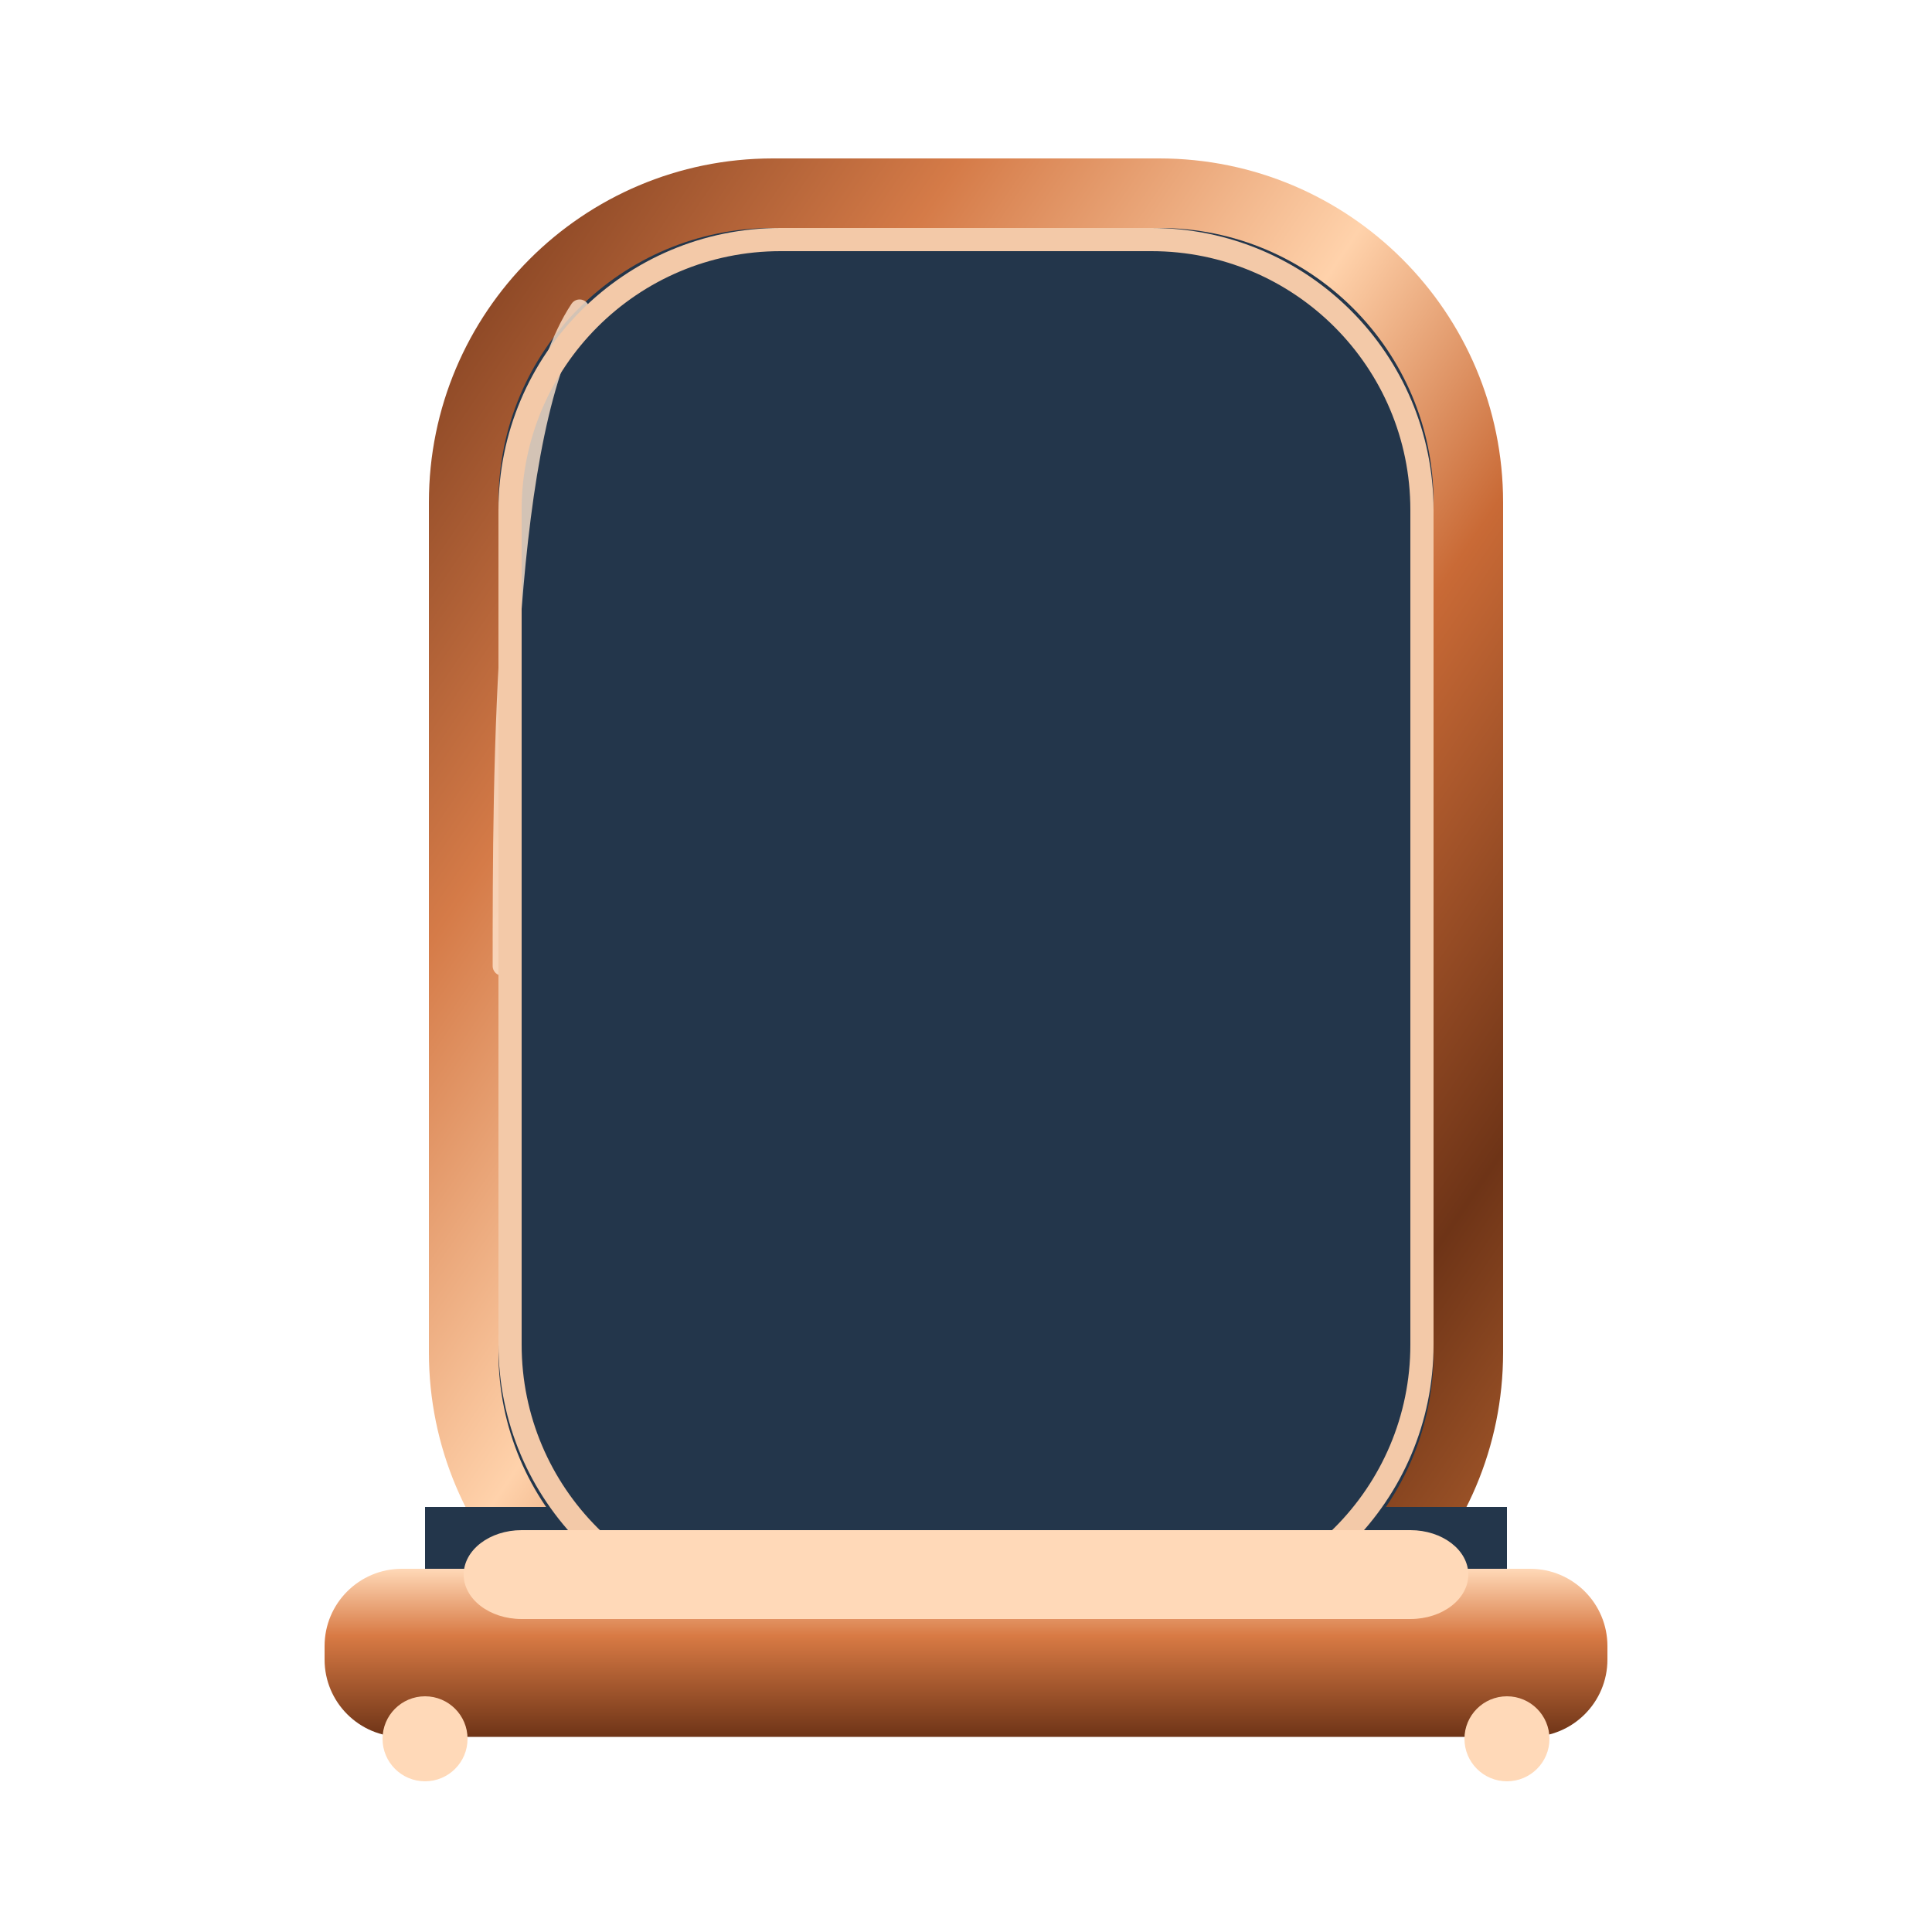
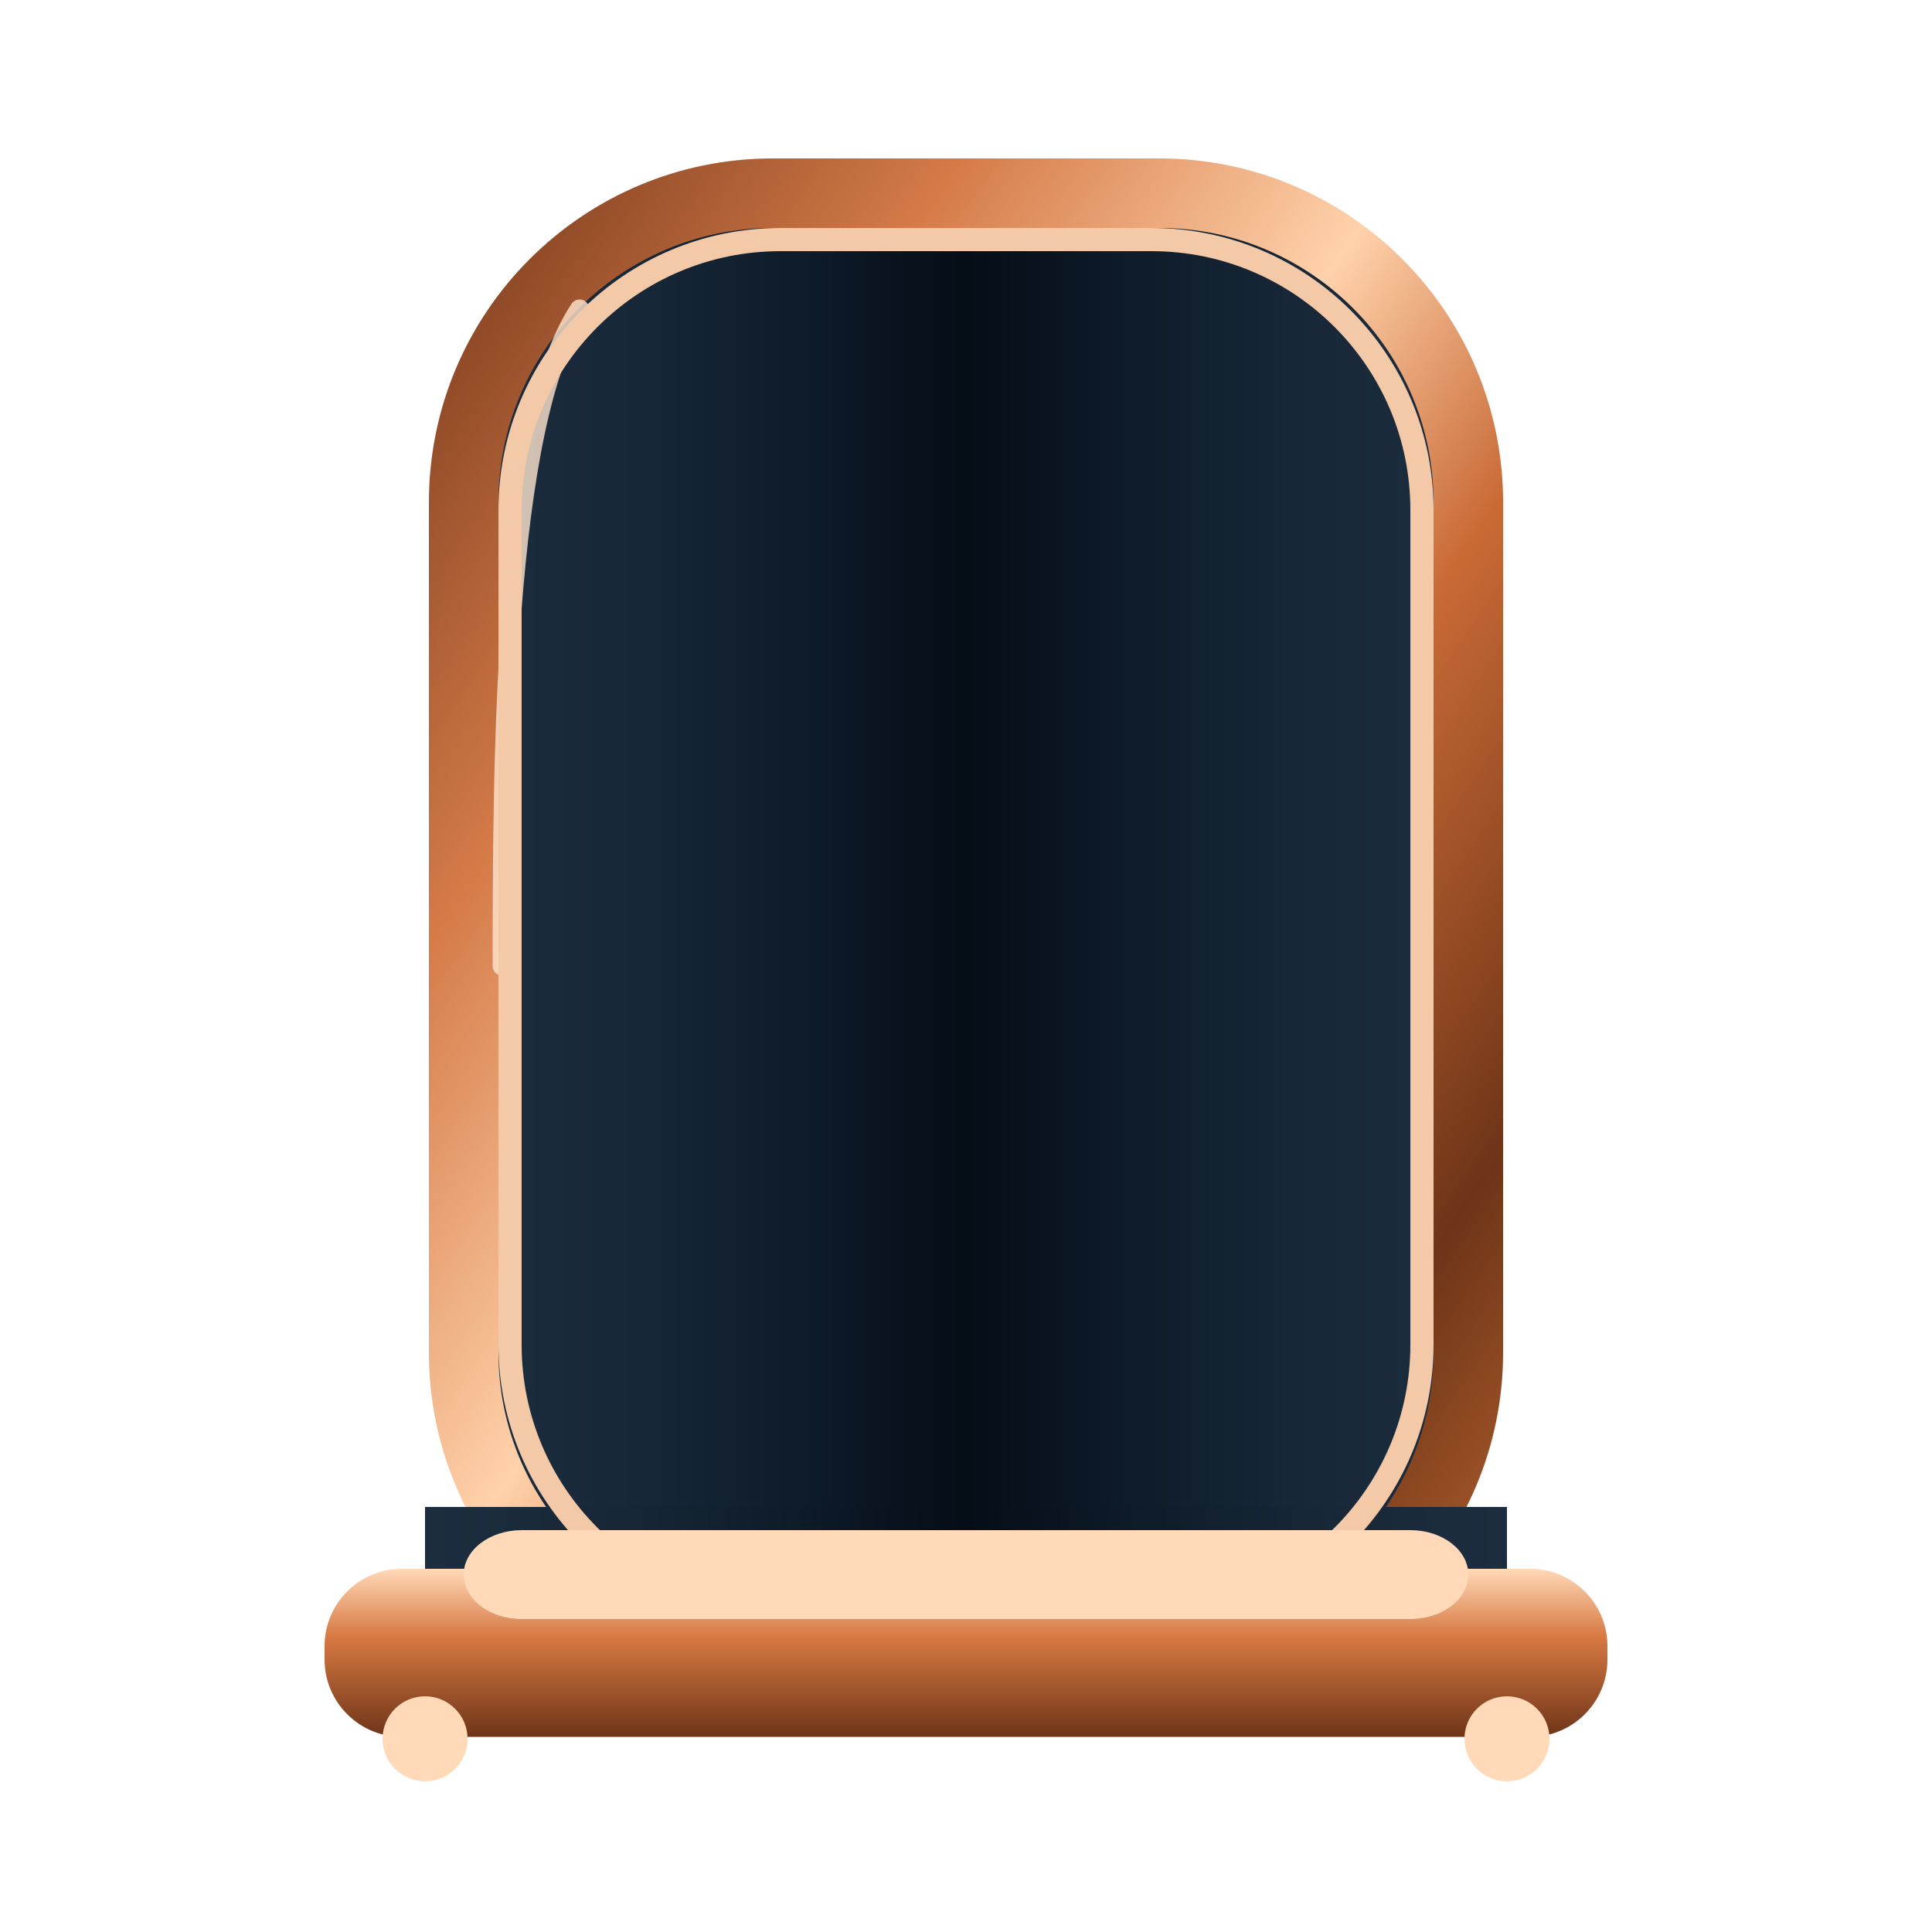
<svg xmlns="http://www.w3.org/2000/svg" viewBox="0 0 100 100" fill="none">
  <defs>
    <linearGradient id="kilo-rim" x1="0%" y1="0%" x2="100%" y2="100%">
      <stop offset="0%" stop-color="#7a3b1d" />
      <stop offset="24%" stop-color="#d57b48" />
      <stop offset="46%" stop-color="#ffd2ab" />
      <stop offset="62%" stop-color="#c96a36" />
      <stop offset="84%" stop-color="#6e3417" />
      <stop offset="100%" stop-color="#b1612f" />
    </linearGradient>
    <linearGradient id="kilo-bar" x1="0%" y1="0%" x2="0%" y2="100%">
      <stop offset="0%" stop-color="#ffd9b8" />
      <stop offset="40%" stop-color="#d87a44" />
      <stop offset="100%" stop-color="#6e3417" />
    </linearGradient>
+     <linearGradient id="kilo-body" x1="0%" y1="0%" x2="100%" y2="0%">
+       <stop offset="0%" stop-color="#1c2d3f" />
+       <stop offset="18%" stop-color="#172737" />
+       <stop offset="34%" stop-color="#0e1b29" />
+       <stop offset="50%" stop-color="#050d17" />
+       <stop offset="66%" stop-color="#0e1b29" />
+       <stop offset="82%" stop-color="#172737" />
+       <stop offset="100%" stop-color="#1c2d3f" />
+     </linearGradient>
  </defs>
-   <rect x="24" y="10" width="52" height="76" rx="16" fill="#23364b" stroke="url(#kilo-rim)" stroke-width="3.6" />
+   <rect x="24" y="10" width="52" height="76" rx="16" fill="url(#kilo-body)" stroke="url(#kilo-rim)" stroke-width="3.6" />
  <path d="M30 16 C26 22, 26 40, 26 50" fill="none" stroke="#ffe6cf" stroke-width="1.0" stroke-linecap="round" opacity="0.8" />
-   <rect x="22" y="78" width="56" height="8" fill="#23364b" />
+   <rect x="22" y="78" width="56" height="8" fill="url(#kilo-body)" />
  <rect x="26.4" y="12.4" width="47.2" height="71.2" rx="14" fill="none" stroke="#f3c9a8" stroke-width="1.2" />
  <rect x="16.8" y="81.2" width="66.4" height="8.7" rx="4" fill="url(#kilo-bar)" />
  <rect x="24" y="79.2" width="52" height="4.6" rx="3" fill="#ffd9b8" />
  <circle cx="22" cy="90" r="2.2" fill="#ffd9b8" />
  <circle cx="78" cy="90" r="2.2" fill="#ffd9b8" />
</svg>
